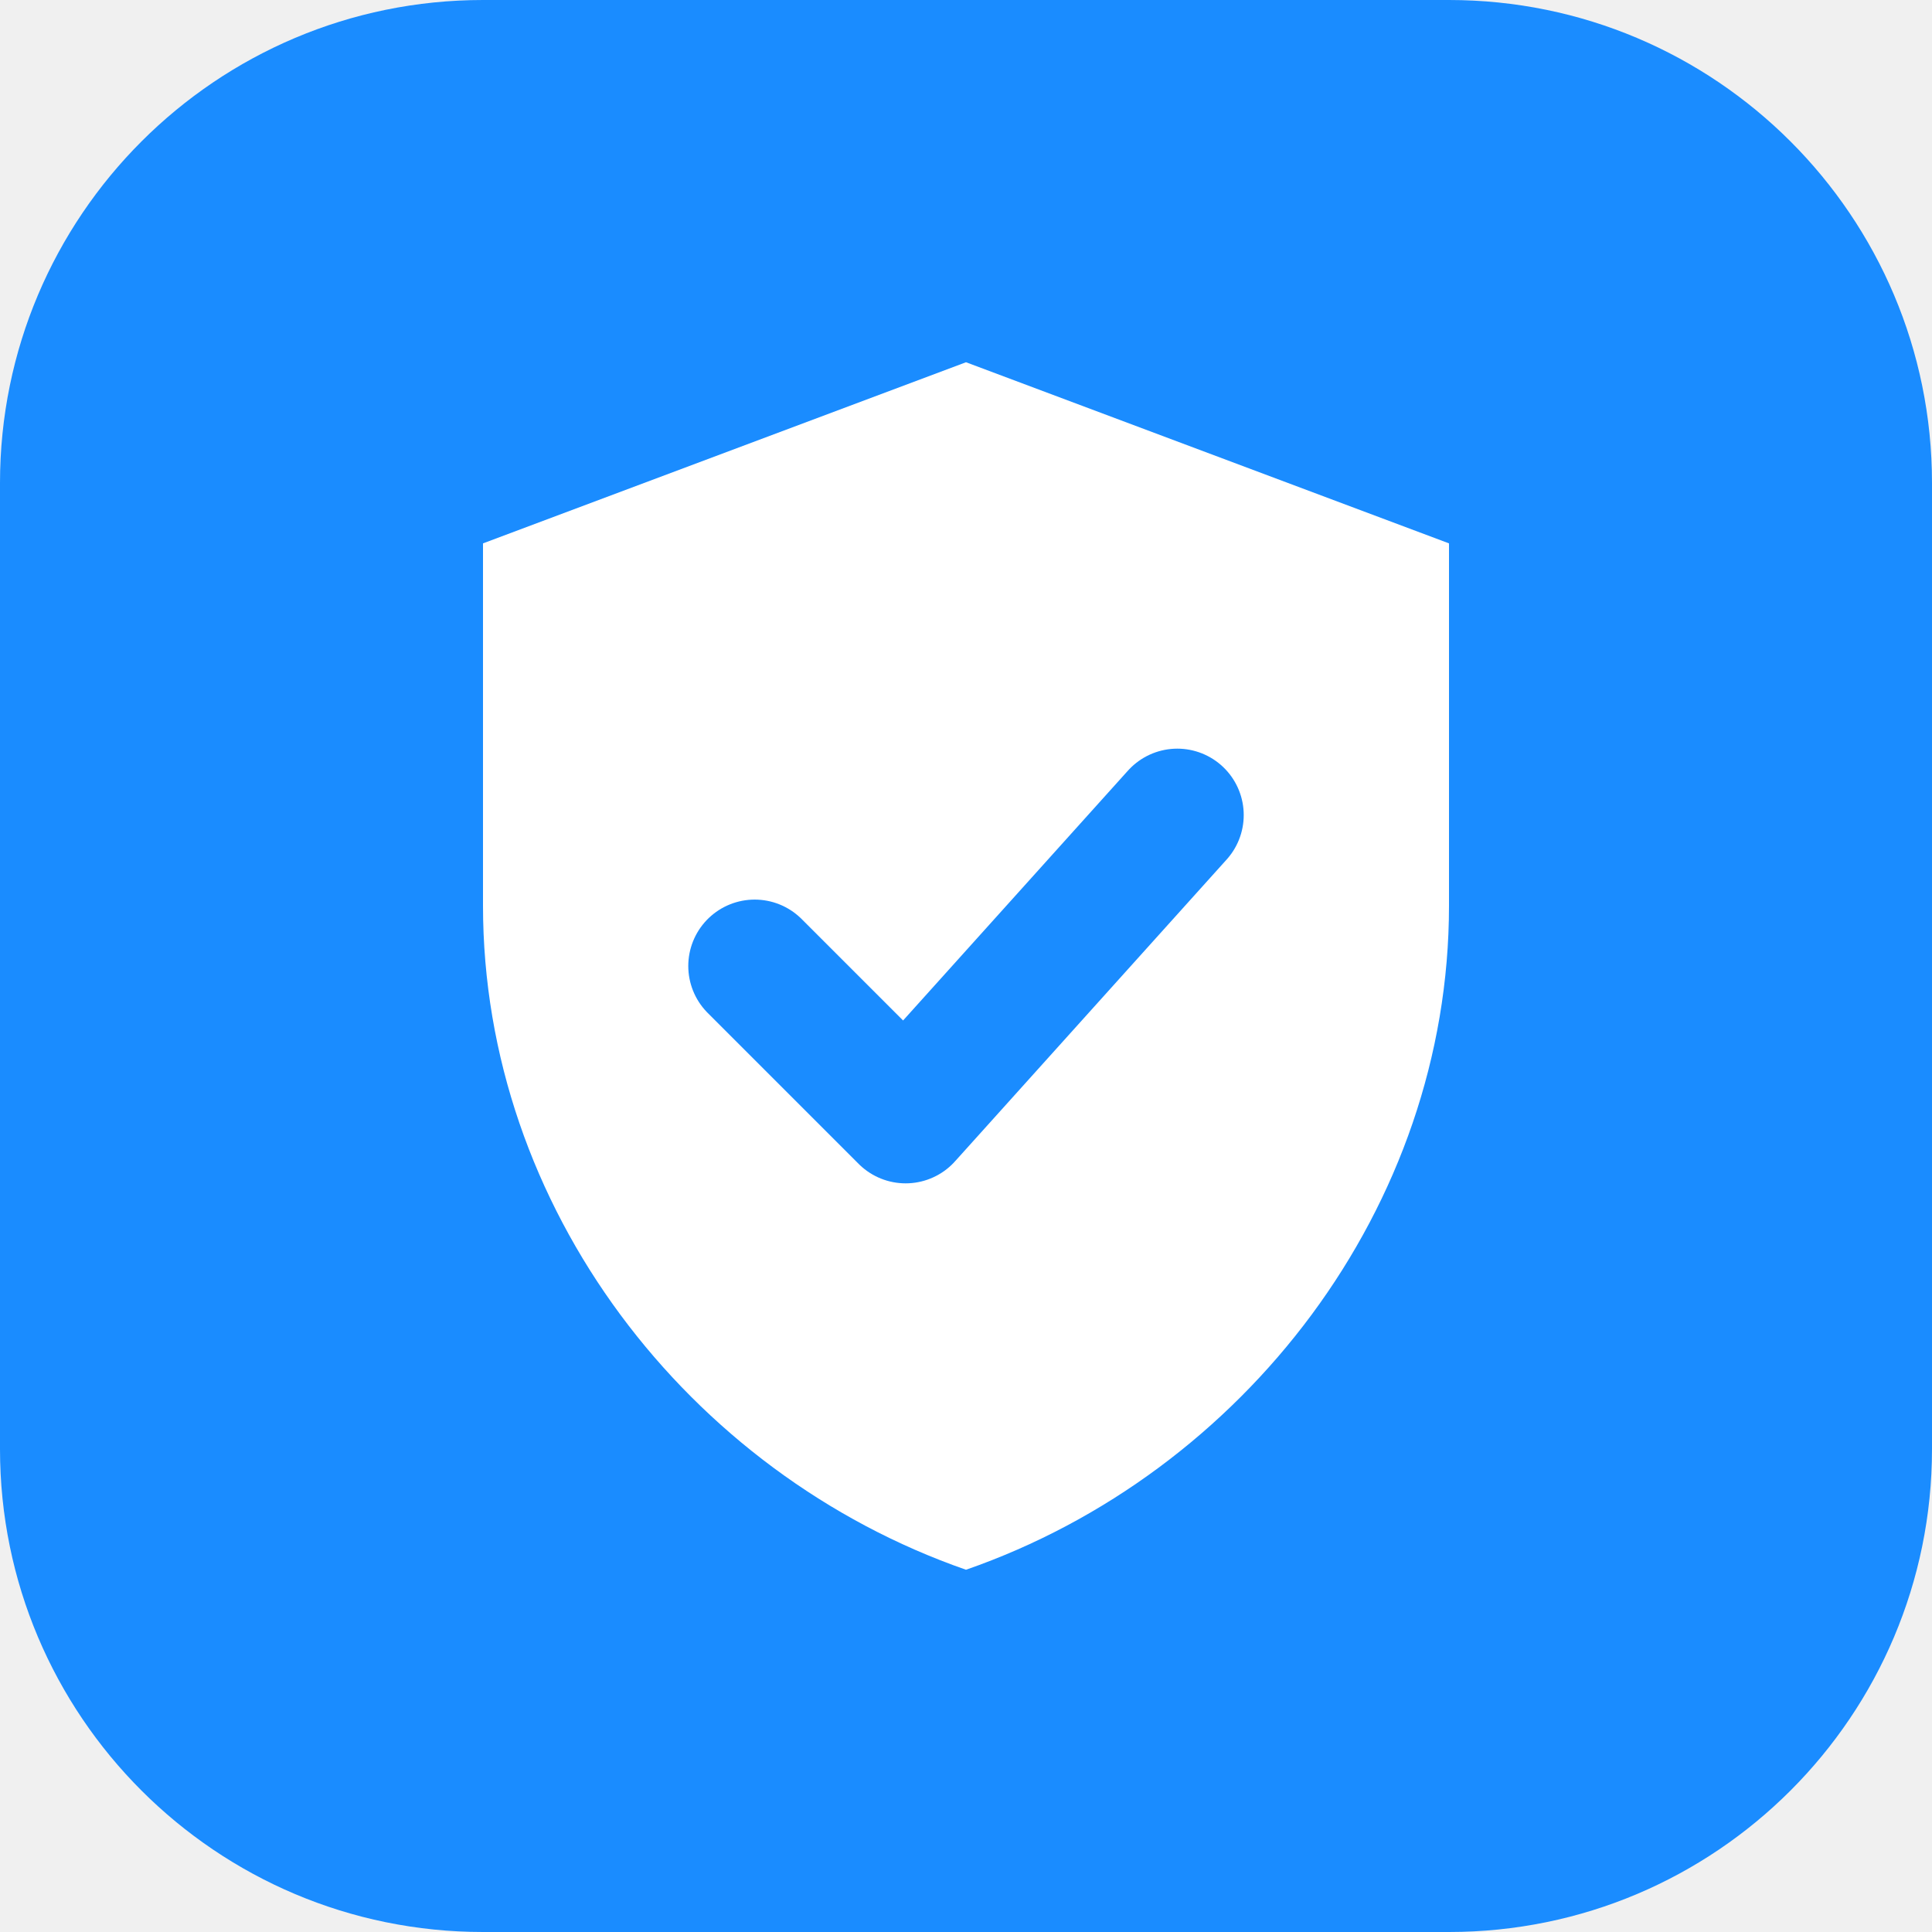
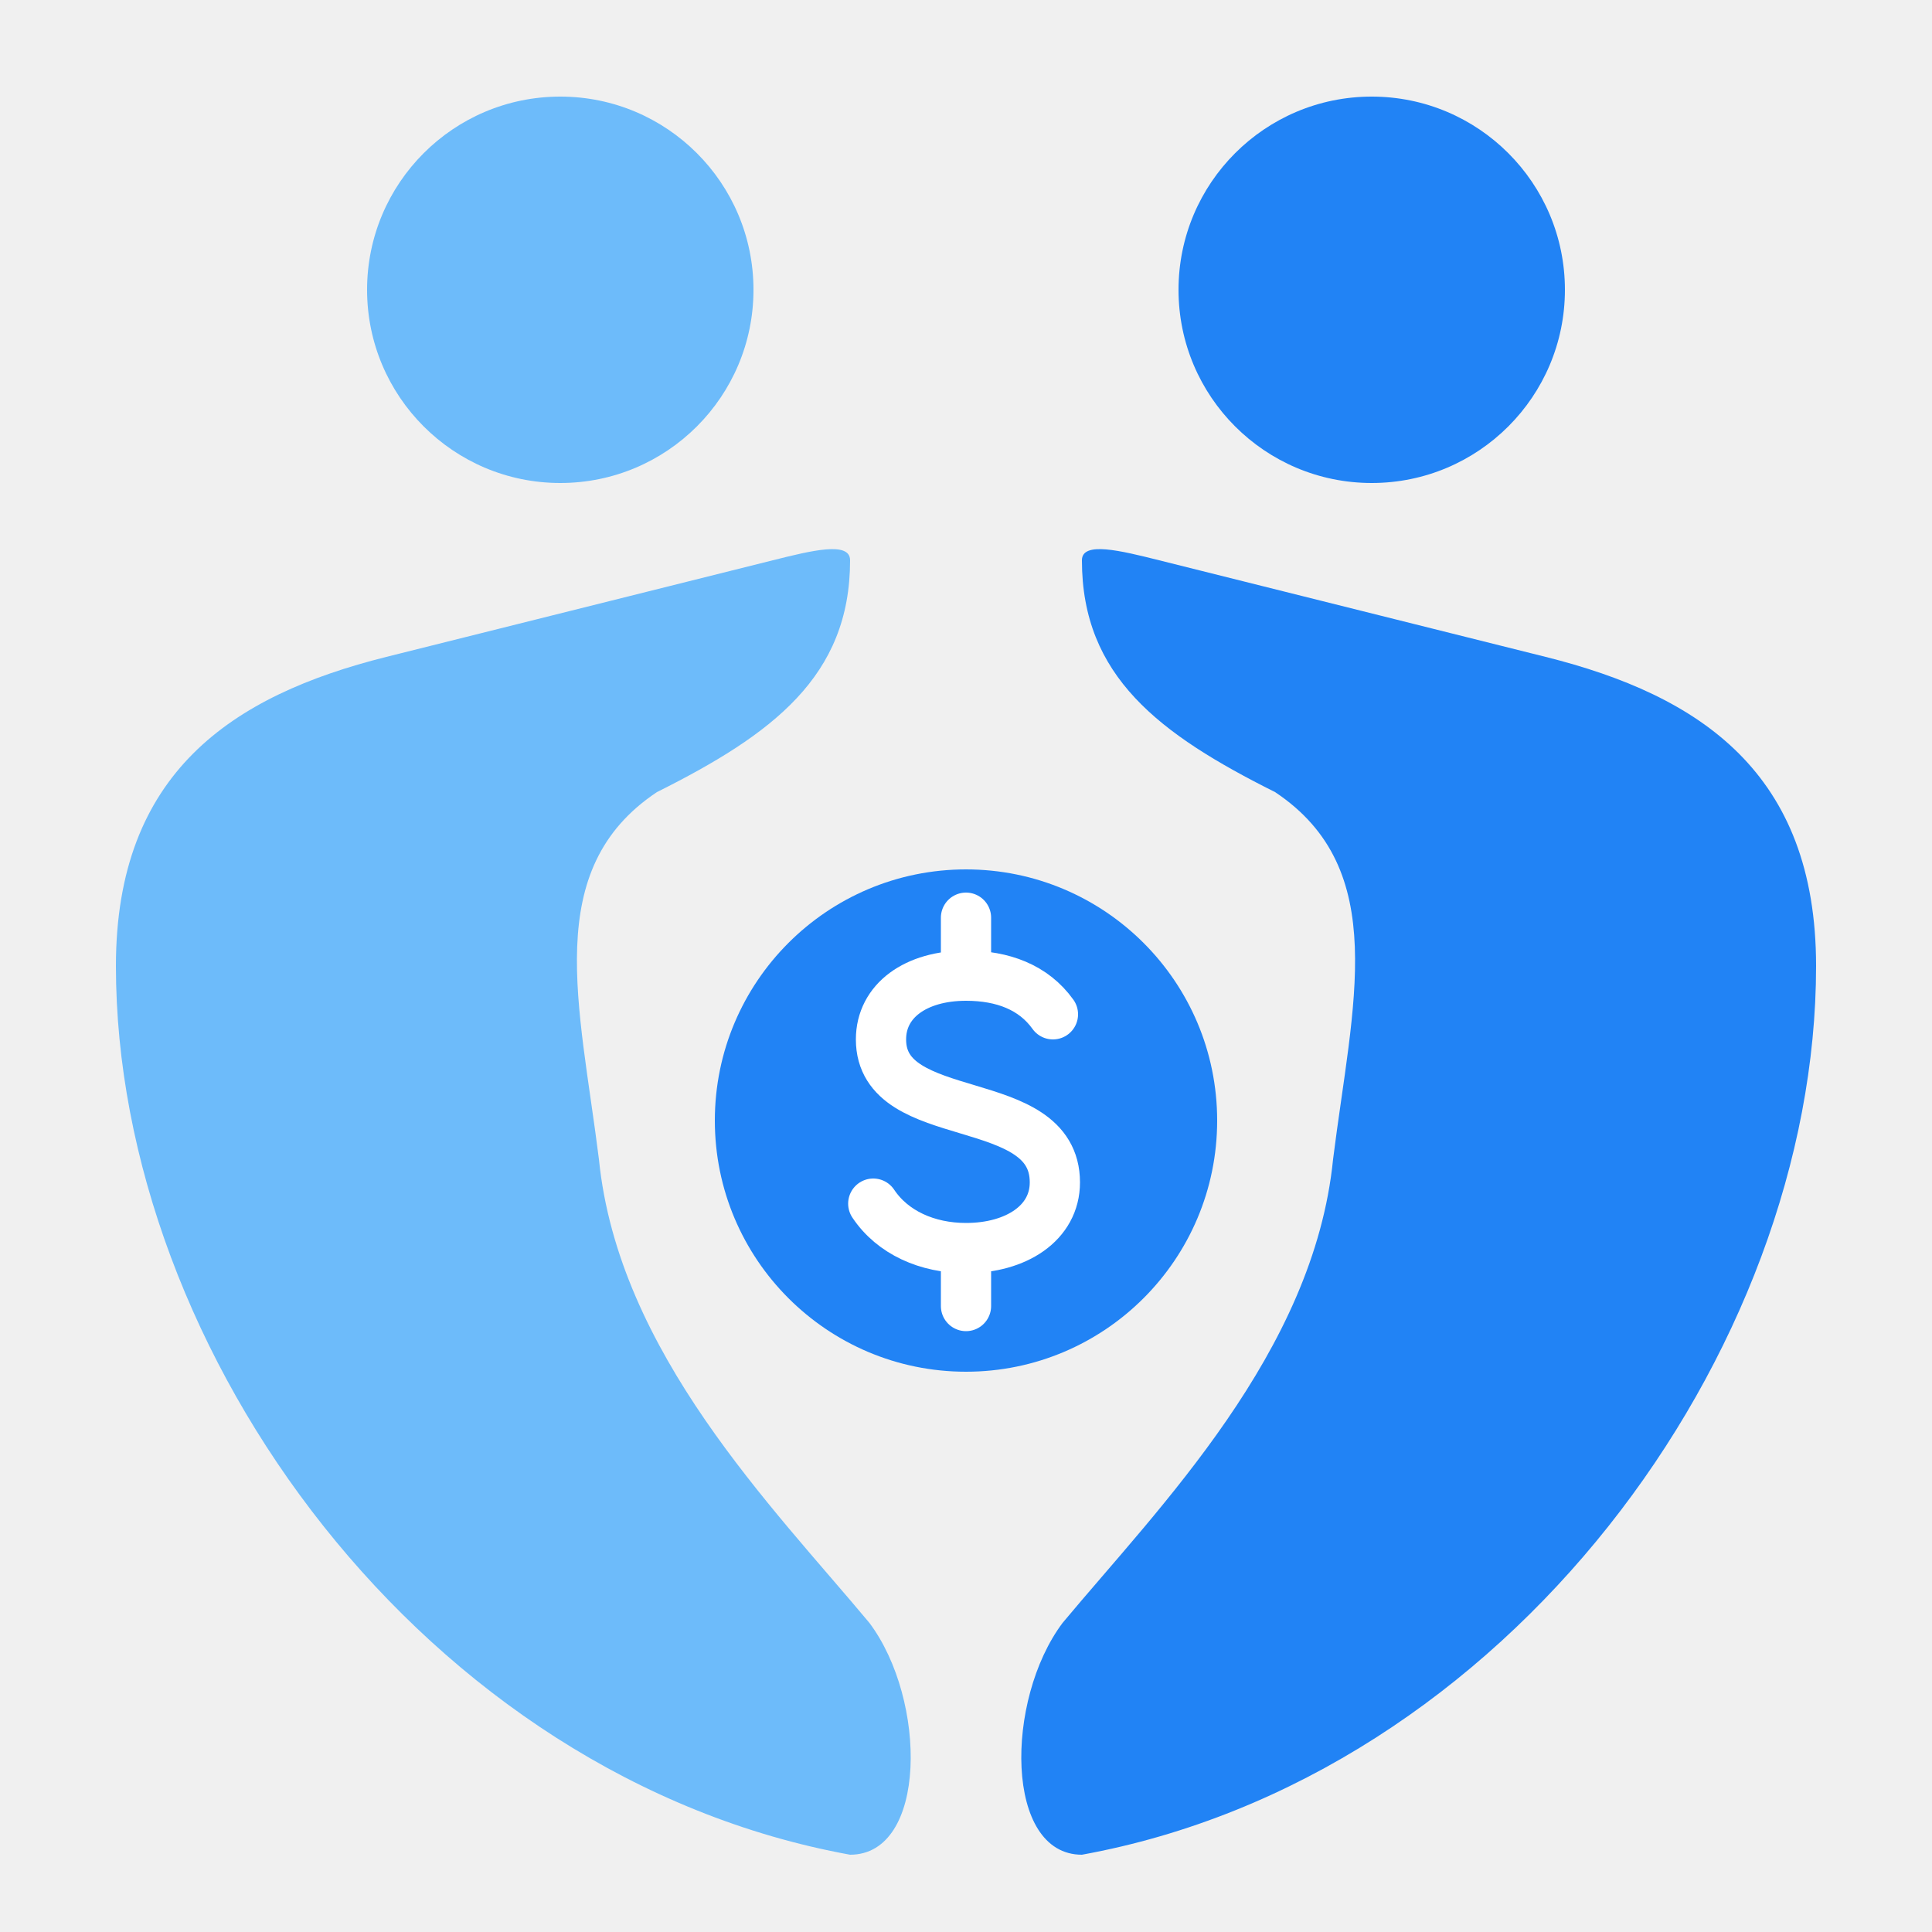
- <svg xmlns="http://www.w3.org/2000/svg" viewBox="0 0 32 32">
-   <rect width="32" height="32" rx="8" fill="#1A8CFF" />
-   <path d="M16 6l8 3v6c0 5-3.4 9.4-8 11-4.6-1.6-8-6-8-11V9l8-3z" fill="#fff" />
-   <path d="M12.5 16l2.5 2.5 4.5-5" stroke="#1A8CFF" stroke-width="2.2" fill="none" stroke-linecap="round" stroke-linejoin="round" />
+ <svg xmlns="http://www.w3.org/2000/svg" viewBox="0 0 100 100">
+   <circle cx="29" cy="15" r="10" fill="#6DBBFA" />
+   <circle cx="71" cy="15" r="10" fill="#2183F5" />
+   <path d="M44 29c0 6-4 9-10 12-6 4-4 11-3 19 1 10 9 18 14 24 3 4 3 12-1 12C22 92 6 70 6 50c0-10 6-14 14-16l20-5c2-.5 4-1 4 0z" fill="#6DBBFA" />
+   <path d="M56 29c0 6 4 9 10 12 6 4 4 11 3 19-1 10-9 18-14 24-3 4-3 12 1 12 22-4 38-26 38-46 0-10-6-14-14-16l-20-5c-2-.5-4-1-4 0z" fill="#2183F5" />
+   <circle cx="50" cy="58" r="13" fill="#2183F5" />
+   <path d="M54.5 52.5c-1-1.4-2.6-2-4.5-2-2.6 0-4.4 1.3-4.4 3.3 0 4.6 9 2.6 9 7.4 0 2.1-2 3.4-4.6 3.4-2 0-3.8-.8-4.8-2.3M50 47.5v3M50 64.6v3" stroke="#fff" stroke-width="2.6" fill="none" stroke-linecap="round" />
</svg>
